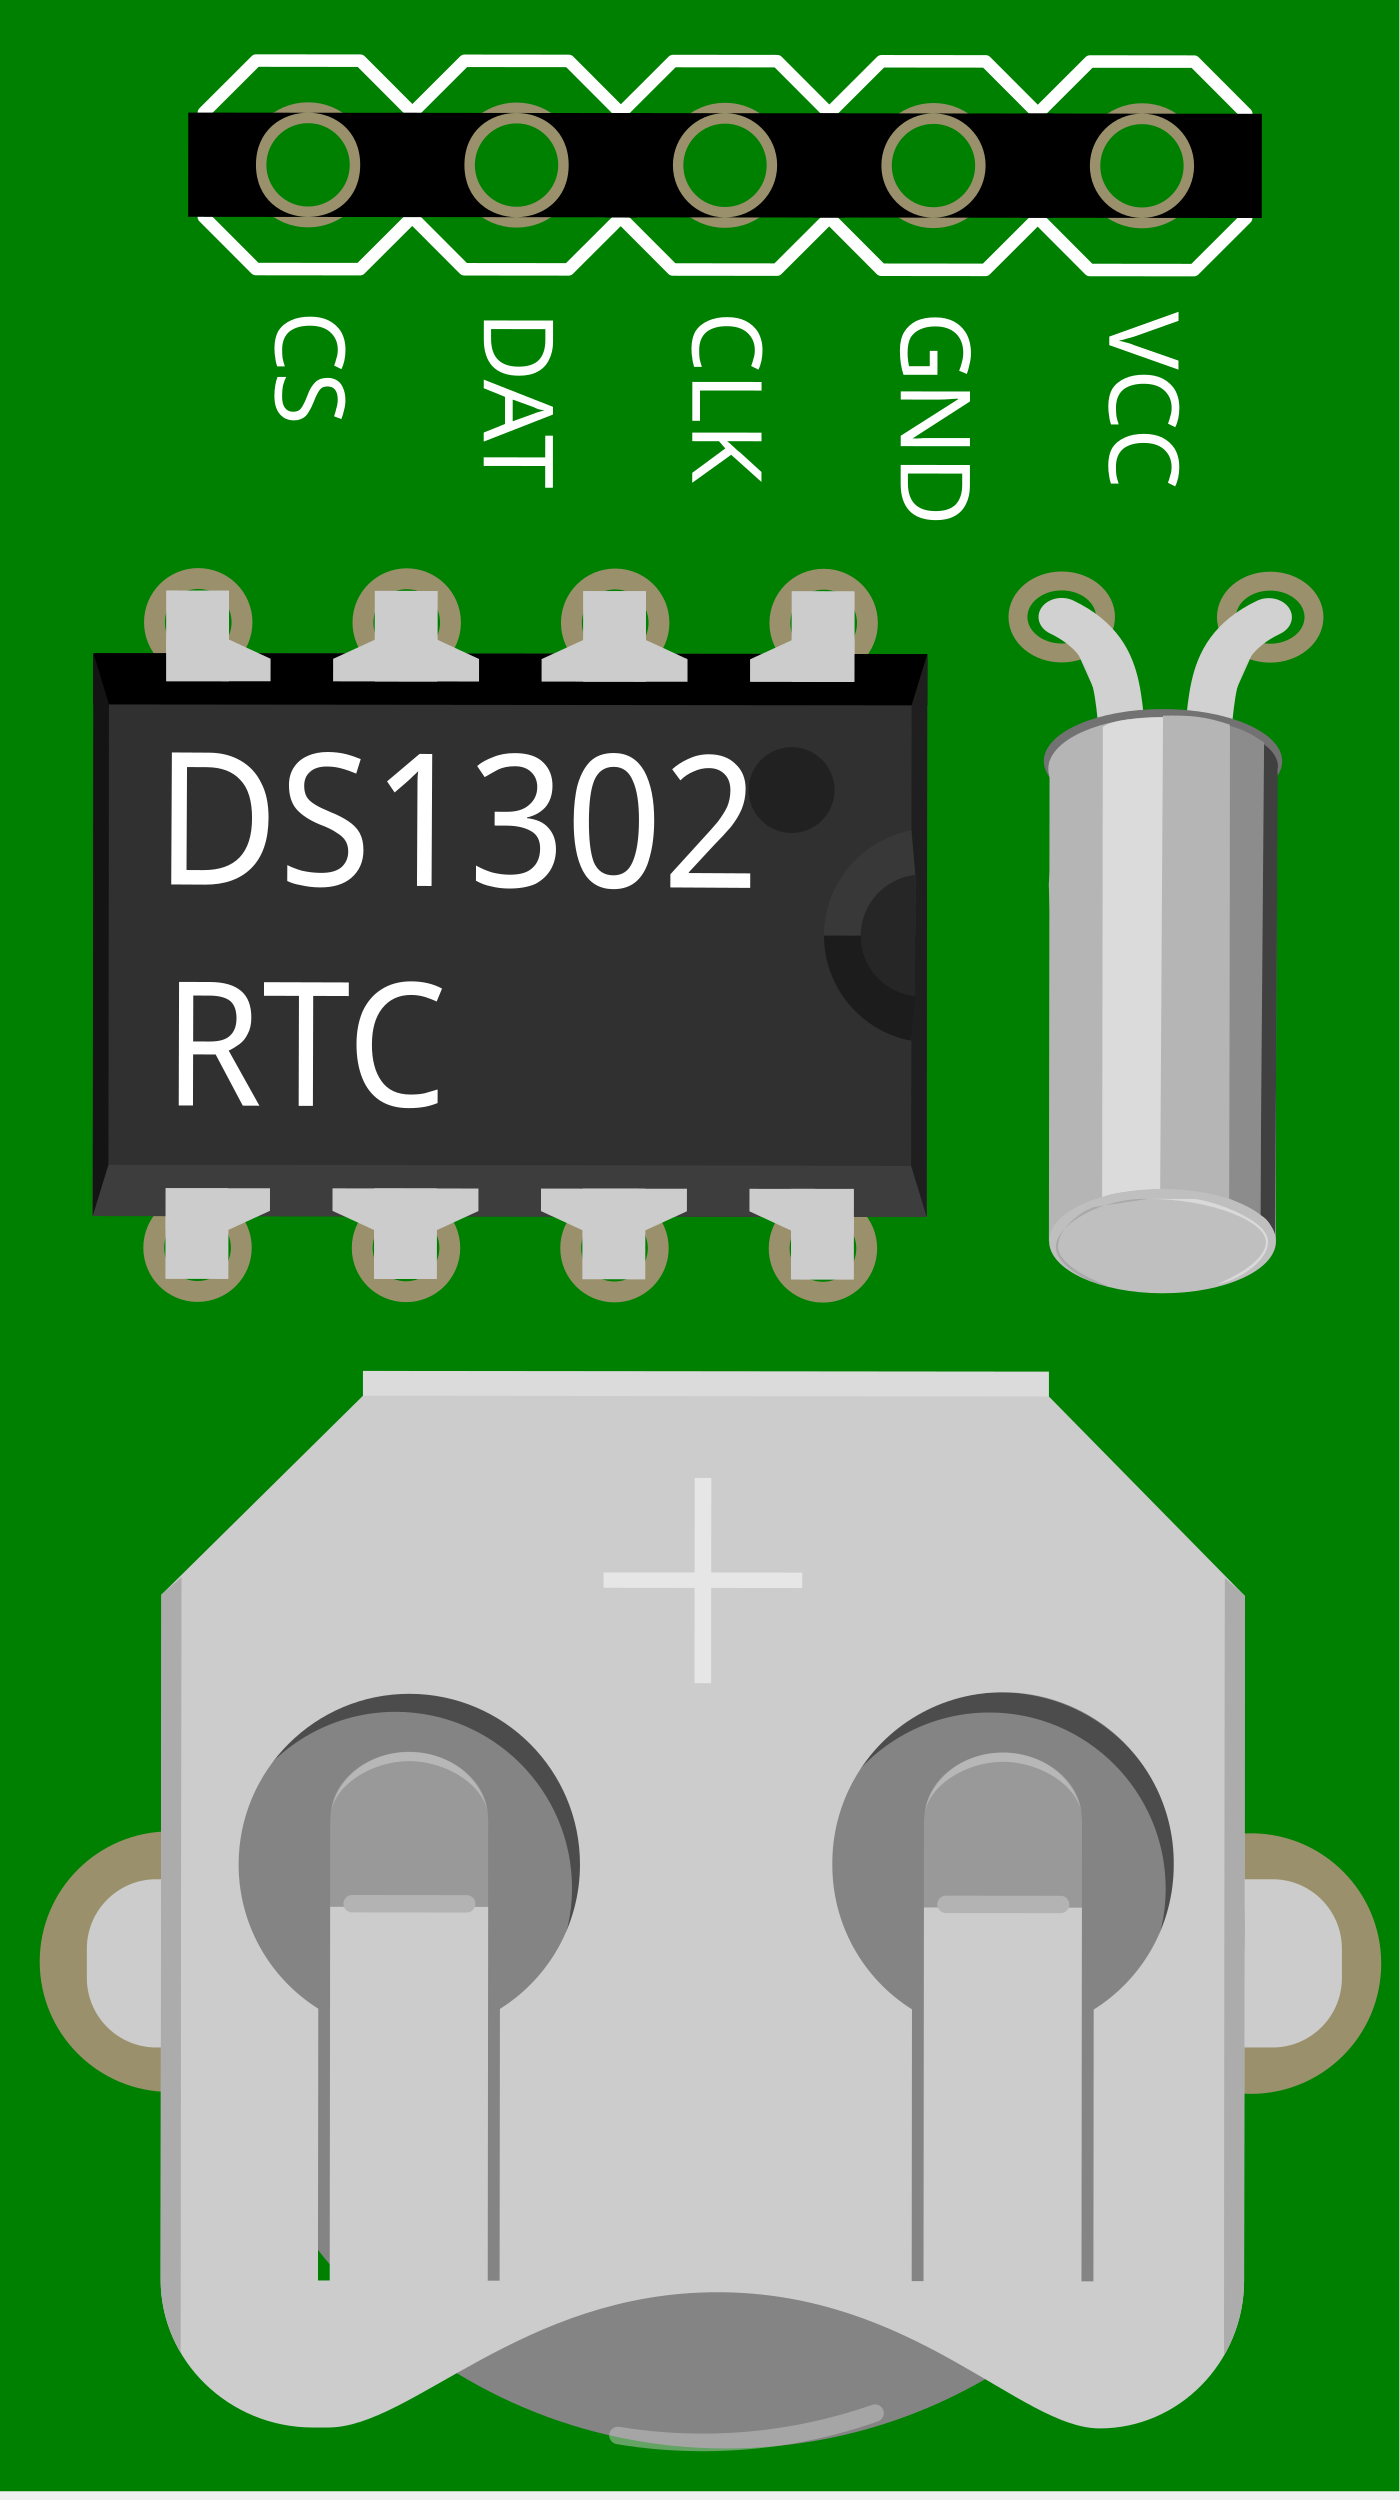
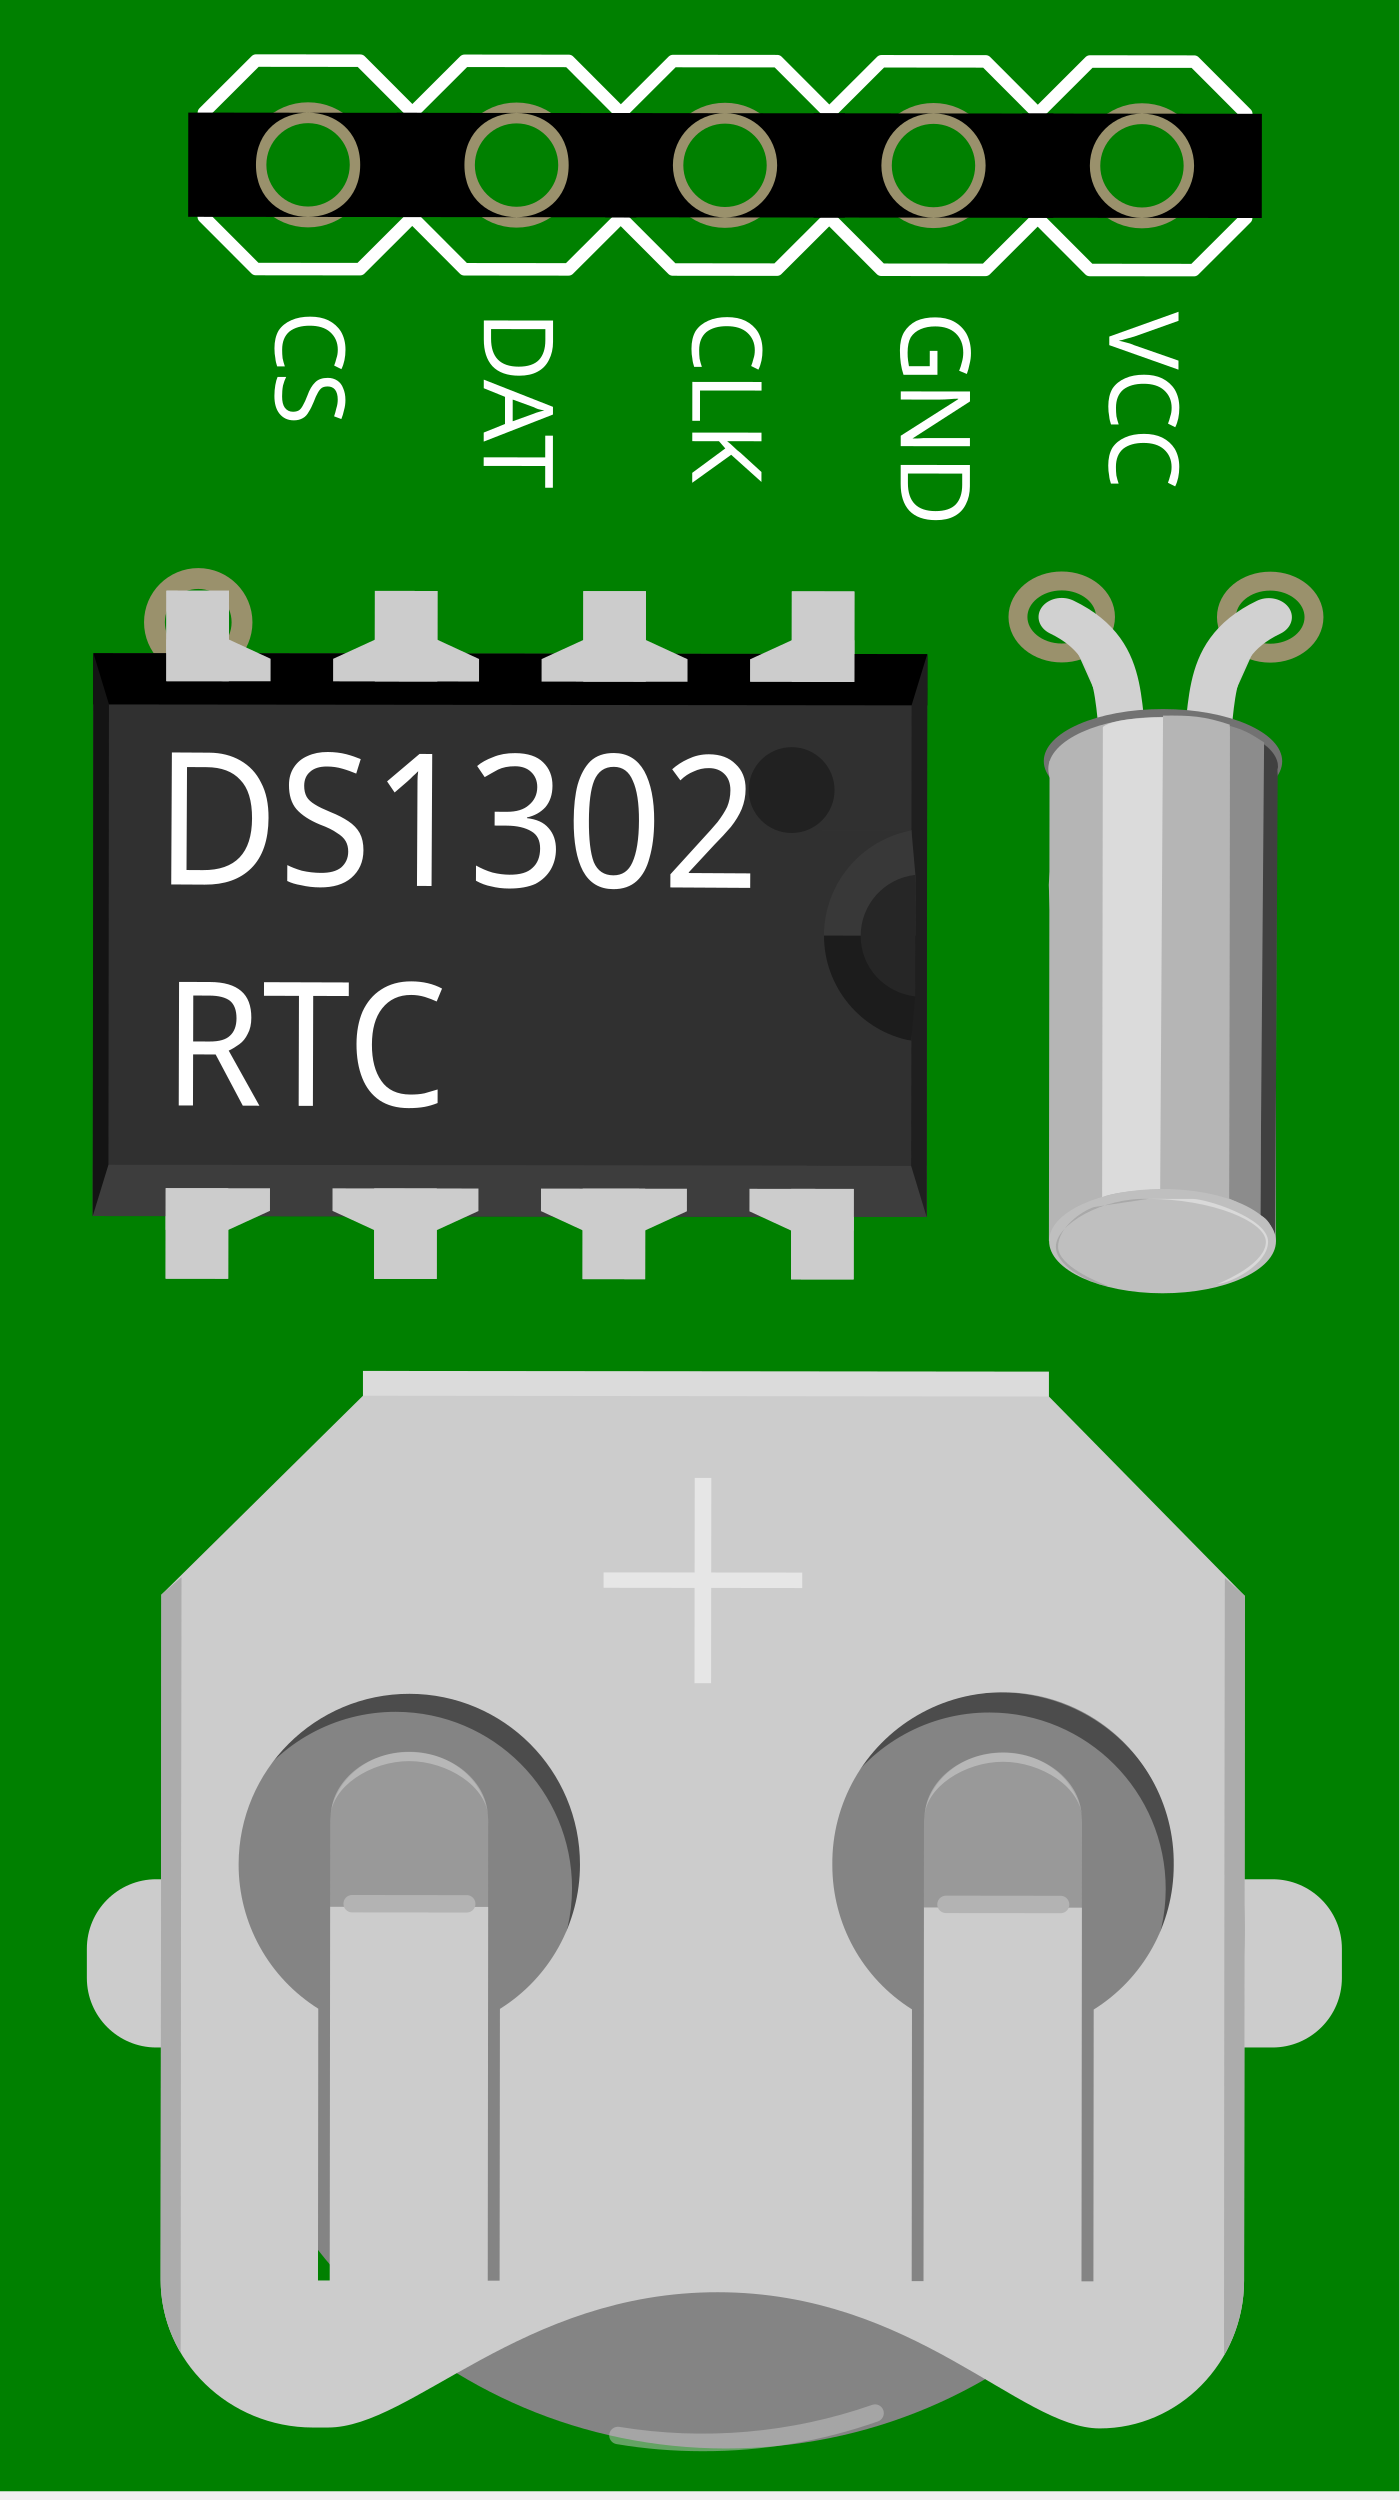
<svg xmlns="http://www.w3.org/2000/svg" height="115.123" version="1.2" viewBox="0 0 48.327 86.342" width="64.436">
  <path fill="green" d="M0 0h48.327v86.04H0z" />
  <g transform="rotate(90.065 22.776 22.722)">
    <text font-size="3.341" x="10.8" y="21.6" font-family="OCRA" fill="#fff" stroke-width="0">CLK</text>
  </g>
  <g transform="rotate(90.065 22.776 22.722)">
    <text font-size="3.341" x="10.8" y="28.8" font-family="OCRA" fill="#fff" stroke-width="0">DAT</text>
  </g>
  <g transform="rotate(90.065 22.776 22.722)">
    <text font-size="3.341" x="10.8" y="14.4" font-family="OCRA" fill="#fff" stroke-width="0">GND</text>
  </g>
  <g transform="rotate(90.065 22.776 22.722)">
    <text font-size="3.341" x="10.8" y="7.2" font-family="OCRA" fill="#fff" stroke-width="0">VCC</text>
  </g>
  <g transform="rotate(90.065 22.776 22.722)">
    <text font-size="3.341" x="10.8" y="36" font-family="OCRA" fill="#fff" stroke-width="0">CS</text>
  </g>
  <g transform="rotate(90.065 22.437 22.384)">
    <path stroke="#fff" stroke-width=".432" stroke-linecap="round" d="M2.16 14.4v-3.6M2.16 10.8L3.96 9M3.96 9h3.6M7.56 9l1.8 1.8M3.96 23.4l-1.8-1.8M2.16 21.6V18M2.16 18l1.8-1.8M3.96 16.2h3.6M7.56 16.2l1.8 1.8M9.36 18v3.6M9.36 21.6l-1.8 1.8M2.16 14.4l1.8 1.8M7.56 16.2l1.8-1.8M9.36 10.8v3.6M2.16 36v-3.6M2.16 32.4l1.8-1.8M3.96 30.6h3.6M7.56 30.6l1.8 1.8M3.96 30.6l-1.8-1.8M2.16 28.8v-3.6M2.16 25.2l1.8-1.8M3.96 23.4h3.6M7.56 23.4l1.8 1.8M9.36 25.2v3.6M9.36 28.8l-1.8 1.8M3.96 37.8h3.6M2.16 36l1.8 1.8M7.56 37.8l1.8-1.8M9.36 32.4V36M2.16 7.2V3.6M2.16 3.6l1.8-1.8M3.96 1.8h3.6M7.56 1.8l1.8 1.8M2.16 7.2L3.96 9M7.56 9l1.8-1.8M9.36 3.6v3.6" />
  </g>
  <g transform="rotate(90.065 24.3 24.245)" />
-   <circle cx="43.28" cy="67.767" r="3.667" transform="rotate(.065)" fill="none" stroke="#9a916c" stroke-width="1.665" />
-   <circle cx="5.948" cy="67.743" r="3.667" transform="rotate(.065)" fill="none" stroke="#9a916c" stroke-width="1.665" />
-   <circle cx="43.084" cy="-6.871" r="1.512" transform="rotate(90.065)" fill="none" stroke="#9a916c" stroke-width=".72" />
-   <circle cx="43.084" cy="-14.071" r="1.512" transform="rotate(90.065)" fill="none" stroke="#9a916c" stroke-width=".72" />
-   <circle cx="43.084" cy="-21.271" r="1.512" transform="rotate(90.065)" fill="none" stroke="#9a916c" stroke-width=".72" />
-   <circle cx="43.084" cy="-28.471" r="1.512" transform="rotate(90.065)" fill="none" stroke="#9a916c" stroke-width=".72" />
-   <circle cx="21.484" cy="-28.471" r="1.512" transform="rotate(90.065)" fill="none" stroke="#9a916c" stroke-width=".72" />
-   <circle cx="21.484" cy="-21.271" r="1.512" transform="rotate(90.065)" fill="none" stroke="#9a916c" stroke-width=".72" />
-   <circle cx="21.484" cy="-14.071" r="1.512" transform="rotate(90.065)" fill="none" stroke="#9a916c" stroke-width=".72" />
  <circle cx="21.484" cy="-6.871" r="1.512" transform="rotate(90.065)" fill="none" stroke="#9a916c" stroke-width=".72" />
  <circle cx="5.681" cy="-10.646" r="1.8" transform="rotate(90.065)" fill="none" stroke="#9a916c" stroke-width=".72" />
  <path d="M14.778 7.497l-8.28-.009.004-3.6 8.28.01-.004 3.6M12.44 5.694c.003-2.4-3.597-2.405-3.6-.004-.003 2.4 3.597 2.404 3.6.004z" />
  <circle cx="5.681" cy="-17.846" r="1.8" transform="rotate(90.065)" fill="none" stroke="#9a916c" stroke-width=".72" />
  <path d="M21.978 7.506l-8.28-.01.004-3.6 8.28.01-.004 3.6M19.64 5.703c.002-2.4-3.598-2.404-3.6-.004-.003 2.4 3.597 2.404 3.6.004z" />
  <circle cx="5.681" cy="-25.046" r="1.8" transform="rotate(90.065)" fill="none" stroke="#9a916c" stroke-width=".72" />
  <path d="M29.178 7.514l-8.28-.01.004-3.6 8.28.01-.004 3.6M26.84 5.71a1.8 1.8 0 1 0-3.6-.004 1.8 1.8 0 1 0 3.6.004z" />
  <circle cx="5.681" cy="-32.246" r="1.8" transform="rotate(90.065)" fill="none" stroke="#9a916c" stroke-width=".72" />
  <path d="M36.378 7.522l-8.28-.01.004-3.6 8.28.01-.004 3.6M34.04 5.719a1.8 1.8 0 1 0-3.6-.004 1.8 1.8 0 1 0 3.6.004z" />
  <circle cx="5.681" cy="-39.446" r="1.8" transform="rotate(90.065)" fill="none" stroke="#9a916c" stroke-width=".72" />
  <path d="M43.578 7.53l-8.28-.01.004-3.6 8.28.01-.004 3.6M41.24 5.727a1.8 1.8 0 1 0-3.6-.004 1.8 1.8 0 1 0 3.6.004z" />
  <ellipse cx="21.274" cy="-43.898" transform="rotate(90.078) skewX(.025)" rx="1.244" ry="1.512" fill="none" stroke="#9a916c" stroke-width=".653" />
  <ellipse cx="21.274" cy="-36.698" transform="rotate(90.078) skewX(.025)" rx="1.244" ry="1.512" fill="none" stroke="#9a916c" stroke-width=".653" />
  <rect height="4.649" rx="1.92" width="34.676" x="-77.737" y="-43.208" fill="#ccc" transform="matrix(1.25 0 0 -1.25 100.171 16.704)" />
  <circle cx="51.789" cy="93.919" r="10.744" fill="#848484" transform="scale(-1.66699 1.66699) rotate(-.065 -47523.959 58977)" />
  <path d="M24.25 84.657a18.094 18.094 0 0 0 6.073-1.03.303.303 0 0 0 .184-.386.3.3 0 0 0-.384-.184 17.777 17.777 0 0 1-8.732.76.301.301 0 1 0-.099.594c.972.165 1.966.245 2.958.246z" fill="#c6c6c6" opacity=".5" />
  <path d="M40.26 65.244a6.093 6.093 0 0 0-6.085-6.1 6.08 6.08 0 0 0-5.146 2.83 6.088 6.088 0 0 1 11.61 2.58 6.07 6.07 0 0 1-.952 3.254c.363-.78.572-1.647.573-2.564zM19.756 65.22a6.094 6.094 0 0 0-6.086-6.099 6.082 6.082 0 0 0-5.148 2.83 6.093 6.093 0 0 1 5.527-3.52 6.093 6.093 0 0 1 6.084 6.099 6.044 6.044 0 0 1-.953 3.255c.364-.78.575-1.647.576-2.564z" fill="#020202" opacity=".43" />
  <g fill="#999">
    <path d="M37.37 62.984c0-1.358-1.22-2.46-2.727-2.462-1.507-.002-2.73 1.096-2.732 2.456l-.003 2.901 5.456.006.005-2.9zM16.864 62.961c.002-1.358-1.219-2.46-2.727-2.462-1.507-.002-2.731 1.096-2.733 2.456l-.003 2.9 5.456.007.003-2.9h.004z" />
  </g>
  <path fill="#ccc" d="M16.86 65.859l-5.458-.006-.015 13.088 5.458.006zM37.366 65.882l-5.456-.006-.015 13.088 5.456.007z" />
  <path d="M12.536 48.204v-.857l23.69.027v.857l6.767 6.887-.027 23.655c-.003 2.807-2.25 5.1-4.99 5.097-2.739-.004-6.409-4.697-13.181-4.704-6.775-.008-10.576 4.677-13.47 4.673h-.522c-2.894-.003-5.257-2.3-5.254-5.108l.026-23.656 6.96-6.87zm18.961 21.193l-.01 9.386 6.276.007.01-9.386a5.882 5.882 0 0 0 2.764-4.98 5.896 5.896 0 1 0-11.791-.014 5.875 5.875 0 0 0 2.751 4.987zm-20.505-.024l-.01 9.387 6.273.007.011-9.386a5.883 5.883 0 0 0 2.765-4.98 5.895 5.895 0 1 0-11.79-.014 5.873 5.873 0 0 0 2.75 4.986z" fill="#ccc" />
  <path opacity=".3" fill="#fff" d="M36.225 47.374l-23.69-.026v.856l23.69.027z" />
  <path d="M34.648 58.52a5.895 5.895 0 0 1 5.887 5.903 5.879 5.879 0 0 1-2.762 4.98l-.01 9.387-6.277-.007.01-9.387a5.882 5.882 0 0 1-2.753-4.986 5.899 5.899 0 0 1 5.905-5.89zM14.14 58.497a5.894 5.894 0 0 1 5.89 5.903 5.878 5.878 0 0 1-2.765 4.98l-.011 9.387-6.276-.007.01-9.387a5.884 5.884 0 0 1-2.752-4.986 5.9 5.9 0 0 1 5.904-5.89z" fill="none" />
  <path d="M42.992 55.117l-.026 23.656a5.143 5.143 0 0 1-.692 2.57l.03-26.84z" fill="#898989" />
  <path d="M42.992 55.117l-.026 23.656a5.143 5.143 0 0 1-.692 2.57l.03-26.84z" opacity=".3" fill="#fff" />
  <path d="M5.574 55.075l.69-.598-.03 26.764a4.941 4.941 0 0 1-.686-2.512z" fill="#898989" />
  <path d="M5.574 55.075l.69-.598-.03 26.764a4.941 4.941 0 0 1-.686-2.512z" opacity=".3" fill="#fff" />
  <g>
    <path d="M23.994 51.044l-.004 3.264-3.144-.003v.533l3.143.004-.003 3.29h.573l.003-3.29 3.144.004.001-.534-3.144-.003.004-3.265z" fill="#fff" opacity=".5" />
  </g>
  <g>
    <path d="M32.672 66.072l3.94.004a.301.301 0 1 0 0-.601l-3.94-.005a.303.303 0 0 0-.302.3.3.3 0 0 0 .302.302z" fill="#b3b3b3" />
  </g>
  <g>
    <path d="M12.162 66.049l3.94.004a.301.301 0 1 0 0-.601l-3.94-.005a.301.301 0 0 0 0 .602z" fill="#b3b3b3" />
  </g>
  <path d="M37.363 62.814c.001-1.256-1.232-2.281-2.72-2.283-1.488-.002-2.713 1.018-2.714 2.277.001-1.083 1.4-1.964 2.714-1.962 1.314.001 2.72.885 2.72 1.968zM16.853 62.791c.002-1.256-1.232-2.281-2.72-2.283-1.49-.002-2.713 1.018-2.715 2.277.002-1.083 1.4-1.964 2.715-1.962 1.313.001 2.721.885 2.72 1.968z" opacity=".3" fill="#fff" />
  <g>
    <path d="M52.26 20.085c1.452 2.489 4.063 1.74 6.405 2.357M52.26 27.235c1.452-2.488 4.063-1.74 6.405-2.357" fill="#ccc" fill-rule="evenodd" stroke="#d1d1d1" stroke-width="1.6" stroke-linecap="round" transform="matrix(-.00113 .82262 -1 -.00093 63.962 -21.656)" />
    <g transform="matrix(-.64327 -.0006 .00072 -.52916 45.112 44.81)">
      <ellipse cx="7.728" cy="34.992" rx="6.4" ry="3.403" fill="#727272" />
      <g fill="#b5b5b5">
        <path d="M13.885 34.481c0 1.877-2.754 3.402-6.158 3.402-1.7 0-3.241-.381-4.356-.997-1.115-.616-1.804-1.467-1.804-2.405 0-.939.69-1.791 1.804-2.407 1.115-.616 2.655-.998 4.356-.998 1.702 0 3.241.382 4.355.998 1.114.616 1.803 1.467 1.803 2.407z" />
        <path d="M2.504 17.868c.557-.308 4.373-.499 5.223-.499.397 0 2.3.042 2.647.117.398.086 2.278.217 2.576.382.557.308.9 8.567.9 9.036 0 .729-.829 9.185-1.998 9.427-.168.034-1.865.062-2.046.08-.181.018-1.89.027-2.08.027-.851 0-4.666-.19-5.223-.498-.557-.309-.902-8.566-.902-9.036.001-.469.346-8.728.903-9.036z" />
        <path d="M1.637 3.662h12.181v31.33H1.637V19.327z" />
      </g>
      <path d="M1.672 3.289l-.105 31.192s-.204.875.904 1.773V5.36c-.814-.404-.799-2.071-.799-2.071z" fill="#404040" />
      <path d="M2.471 5.36l-.17 30.862c.764.6 1.062.813 1.844 1.076l.002-30.842C3.223 5.945 2.471 5.36 2.471 5.36z" fill="#8c8c8c" />
      <path d="M7.291 7.051l-.14 30.814s3.188.062 3.808-.65l.004-30.69c-1.005.526-3.672.526-3.672.526z" fill="#dbdbdb" />
      <path d="M4.147 6.42l-.001 30.961c1.412.568 2.095.603 3.582.587l.12-30.964c-1.641.26-3.701-.584-3.701-.584z" fill="#b5b5b5" />
      <ellipse cx="7.727" cy="3.647" rx="6.091" ry="3.403" fill="#bfbfbf" transform="translate(-.009 .02)" />
      <path d="M2.169 3.628c0-1.325 1.959-2.435 2.603-2.758C4.085.918 2.05 2.138 2.05 3.643c0 1.534 3.331 2.781 4.038 2.781h2.39c-3.31 0-6.309-1.433-6.309-2.796z" fill="#fff" opacity=".4" />
      <path d="M10.612.718c.645.307 2.713 1.334 2.713 2.571 0 1.262-1.251 2.325-1.922 2.6 0 0-2.933.535-2.925.535 2.479.098 4.966-1.682 4.966-3.122 0-1.406-2.143-2.538-2.832-2.584z" fill="#878787" opacity=".4" />
    </g>
  </g>
  <g>
    <g transform="rotate(-179.935 16.013 22.086)">
      <path fill="#303030" d="M0 2.16h28.8V21.6H0z" />
      <path fill="#3d3d3d" d="M0 2.16h28.8v1.771H0z" />
      <path d="M0 19.829h28.8V21.6H0z" />
      <path fill="#141414" d="M28.8 2.16l-.54 1.771V19.83l.54 1.771z" />
      <path fill="#1f1f1f" d="M0 2.16l.54 1.771V19.83L0 21.6z" />
      <path fill="#1c1c1c" d="M.403 9.778v2.102H3.6v-3.6L.54 8.251z" />
      <path fill="#383838" d="M3.6 11.88H.403v2.102l.137 1.534H3.6z" />
      <path d="M.403 9.778v4.197a2.12 2.12 0 0 0 1.887-2.102c0-1.095-.821-1.973-1.887-2.095z" fill="#262626" />
      <path d="M.54 3.931v4.313a3.7 3.7 0 0 1 3.017 3.629A3.702 3.702 0 0 1 .54 15.509v.007h3.6V3.931z" fill="#303030" />
      <circle cx="4.68" cy="16.898" r="1.483" fill="#212121" />
      <path fill="#ccc" d="M2.52 20.635h2.16v3.125H2.52z" />
      <path fill="#ccc" d="M2.52 21.6h2.16v2.16H2.52z" />
      <path fill="#ccc" d="M4.68 22.075l1.44-.662v-.778h-3.6v1.44zM2.52 0h2.16v3.125H2.52z" />
      <path fill="#ccc" d="M2.52 0h2.16v2.16H2.52z" />
      <path fill="#ccc" d="M4.68 1.685H2.52v1.44h3.6v-.778zM24.12 20.635h2.16v3.125h-2.16z" />
      <path fill="#ccc" d="M24.12 21.6h2.16v2.16h-2.16z" />
      <path fill="#ccc" d="M24.12 22.075h2.16v-1.44h-3.6v.778zM24.12 0h2.16v3.125h-2.16z" />
      <path fill="#ccc" d="M24.12 0h2.16v2.16h-2.16z" />
      <path fill="#ccc" d="M24.12 1.685l-1.44.662v.778h3.6v-1.44zM9.72 20.635h2.16v3.125H9.72z" />
      <path fill="#ccc" d="M9.72 21.6h2.16v2.16H9.72z" />
      <path fill="#ccc" d="M9.72 22.075h2.16l1.44-.662v-.778H8.28v.778zM9.72 0h2.16v3.125H9.72z" />
      <path fill="#ccc" d="M9.72 0h2.16v2.16H9.72z" />
      <path fill="#ccc" d="M11.88 1.685H9.72l-1.44.662v.778h5.04v-.778zM16.92 20.635h2.16v3.125h-2.16z" />
      <path fill="#ccc" d="M16.92 21.6h2.16v2.16h-2.16z" />
      <path fill="#ccc" d="M16.92 22.075h2.16l1.44-.662v-.778h-5.04v.778zM16.92 0h2.16v3.125h-2.16z" />
      <path fill="#ccc" d="M16.92 0h2.16v2.16h-2.16z" />
      <path fill="#ccc" d="M19.08 1.685h-2.16l-1.44.662v.778h5.04v-.778z" />
    </g>
  </g>
  <g transform="matrix(1.40089 .00838 -.00768 1.52749 -65.214 21.319)">
    <text font-size="4.176" x="50.4" y="5.76" font-family="OCRA" fill="#fff" stroke-width="0">DS1302</text>
  </g>
  <g transform="matrix(1.31072 .0042 -.00385 1.42964 -60.376 22.524)">
    <text font-size="4.176" x="50.4" y="10.8" font-family="OCRA" fill="#fff" stroke-width="0">RTC</text>
  </g>
</svg>
